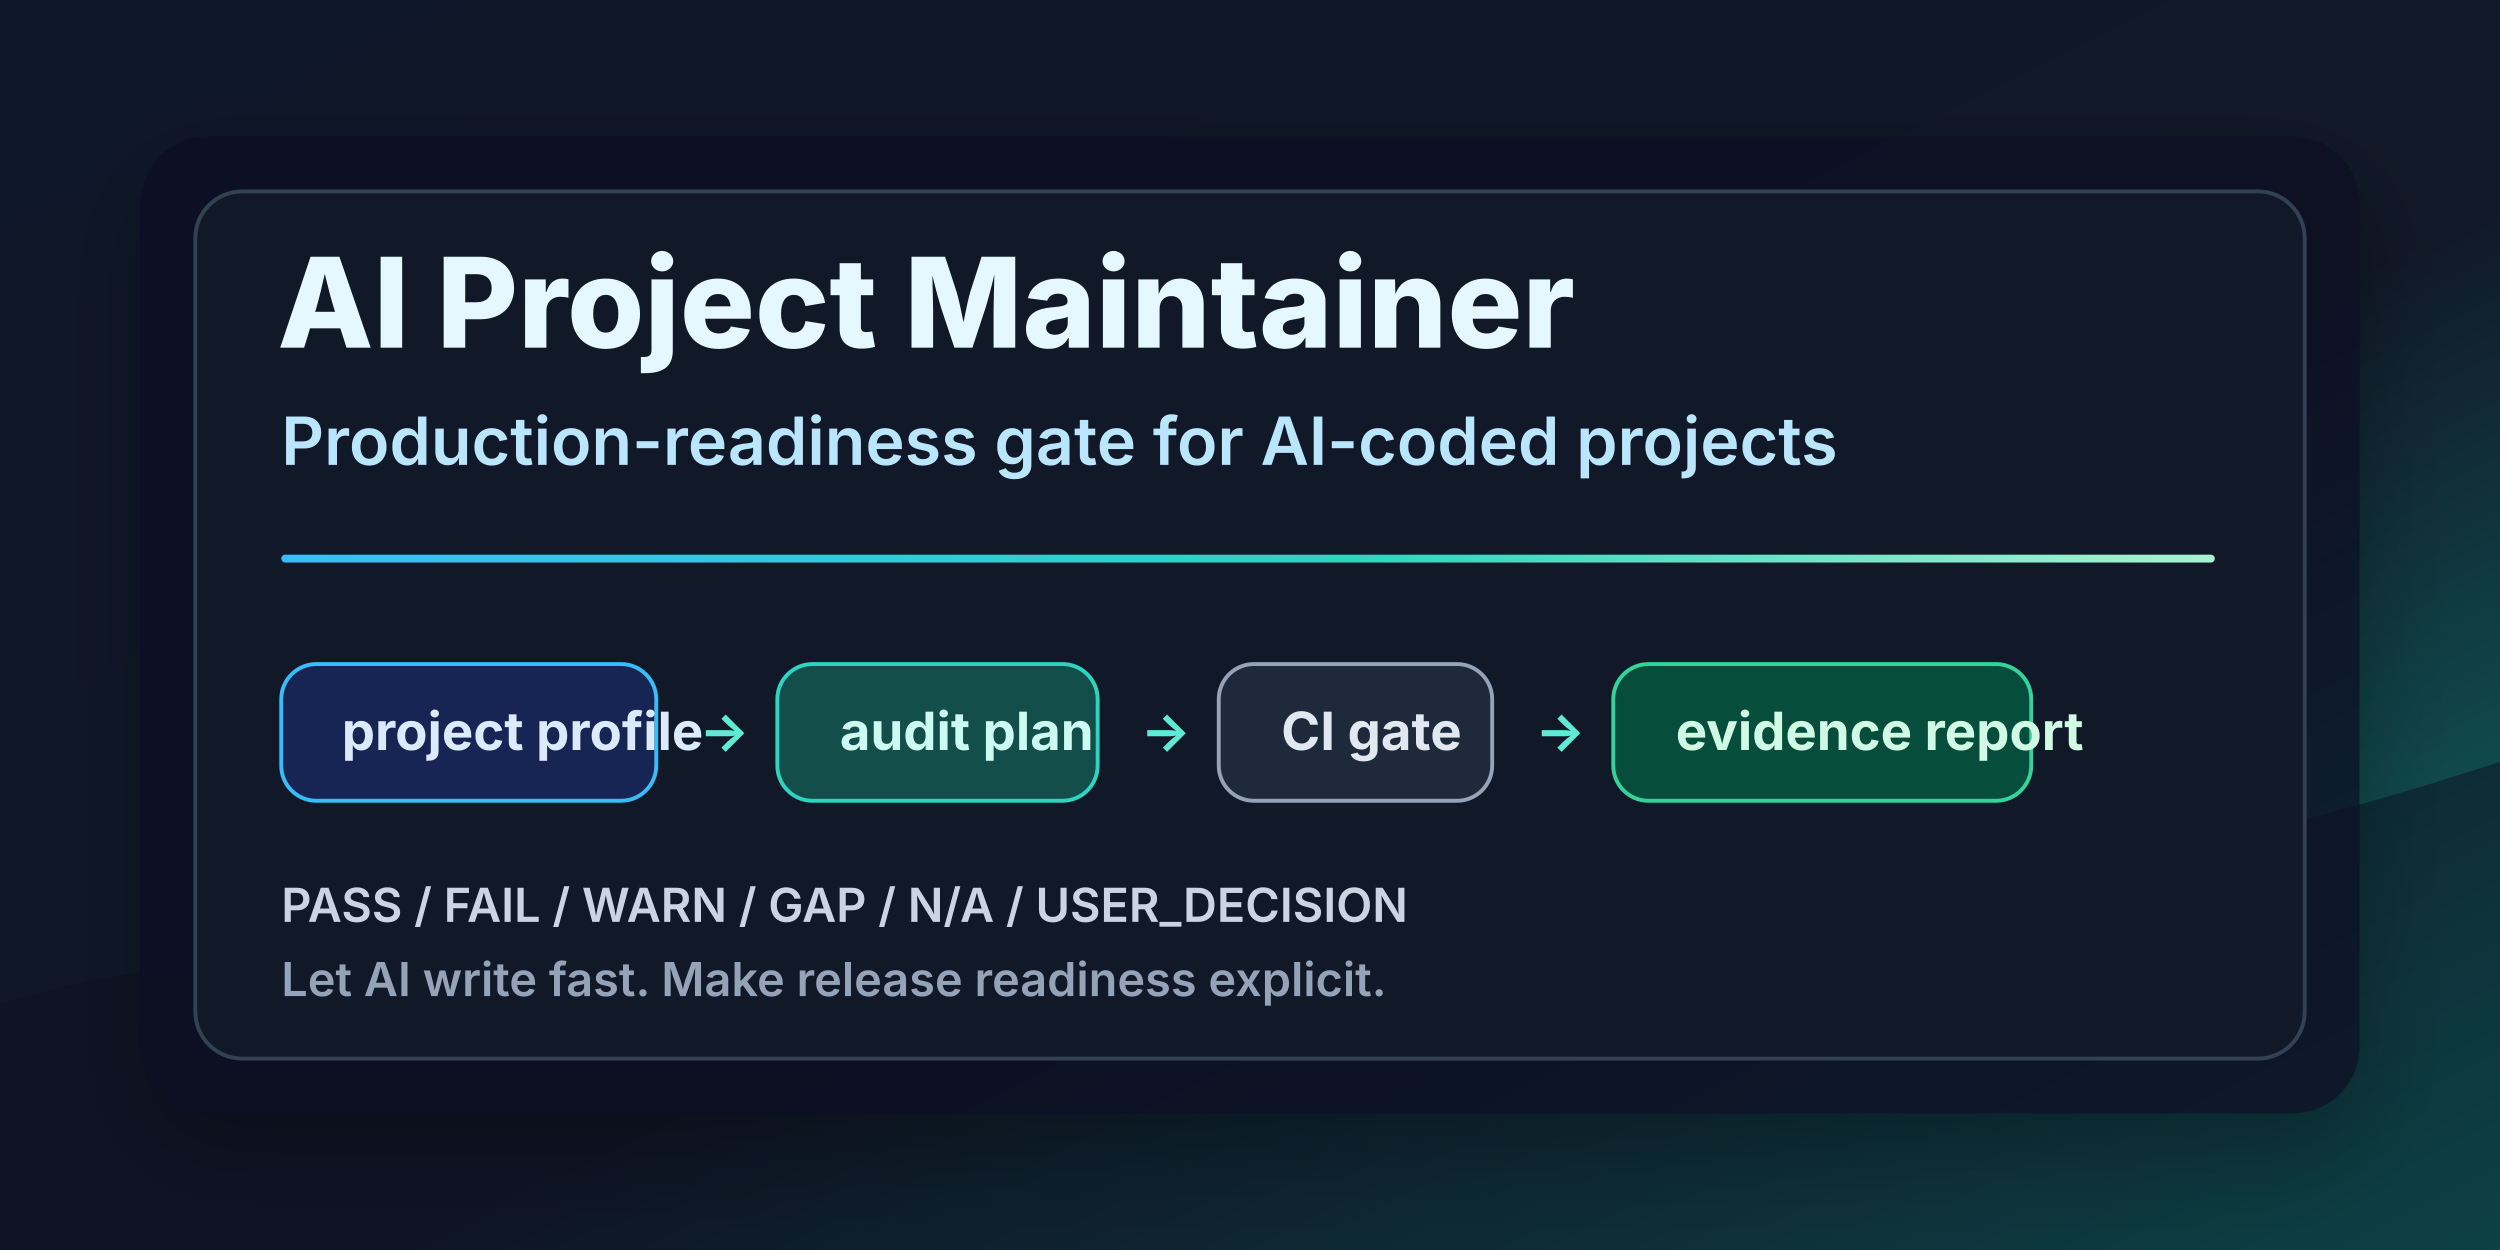
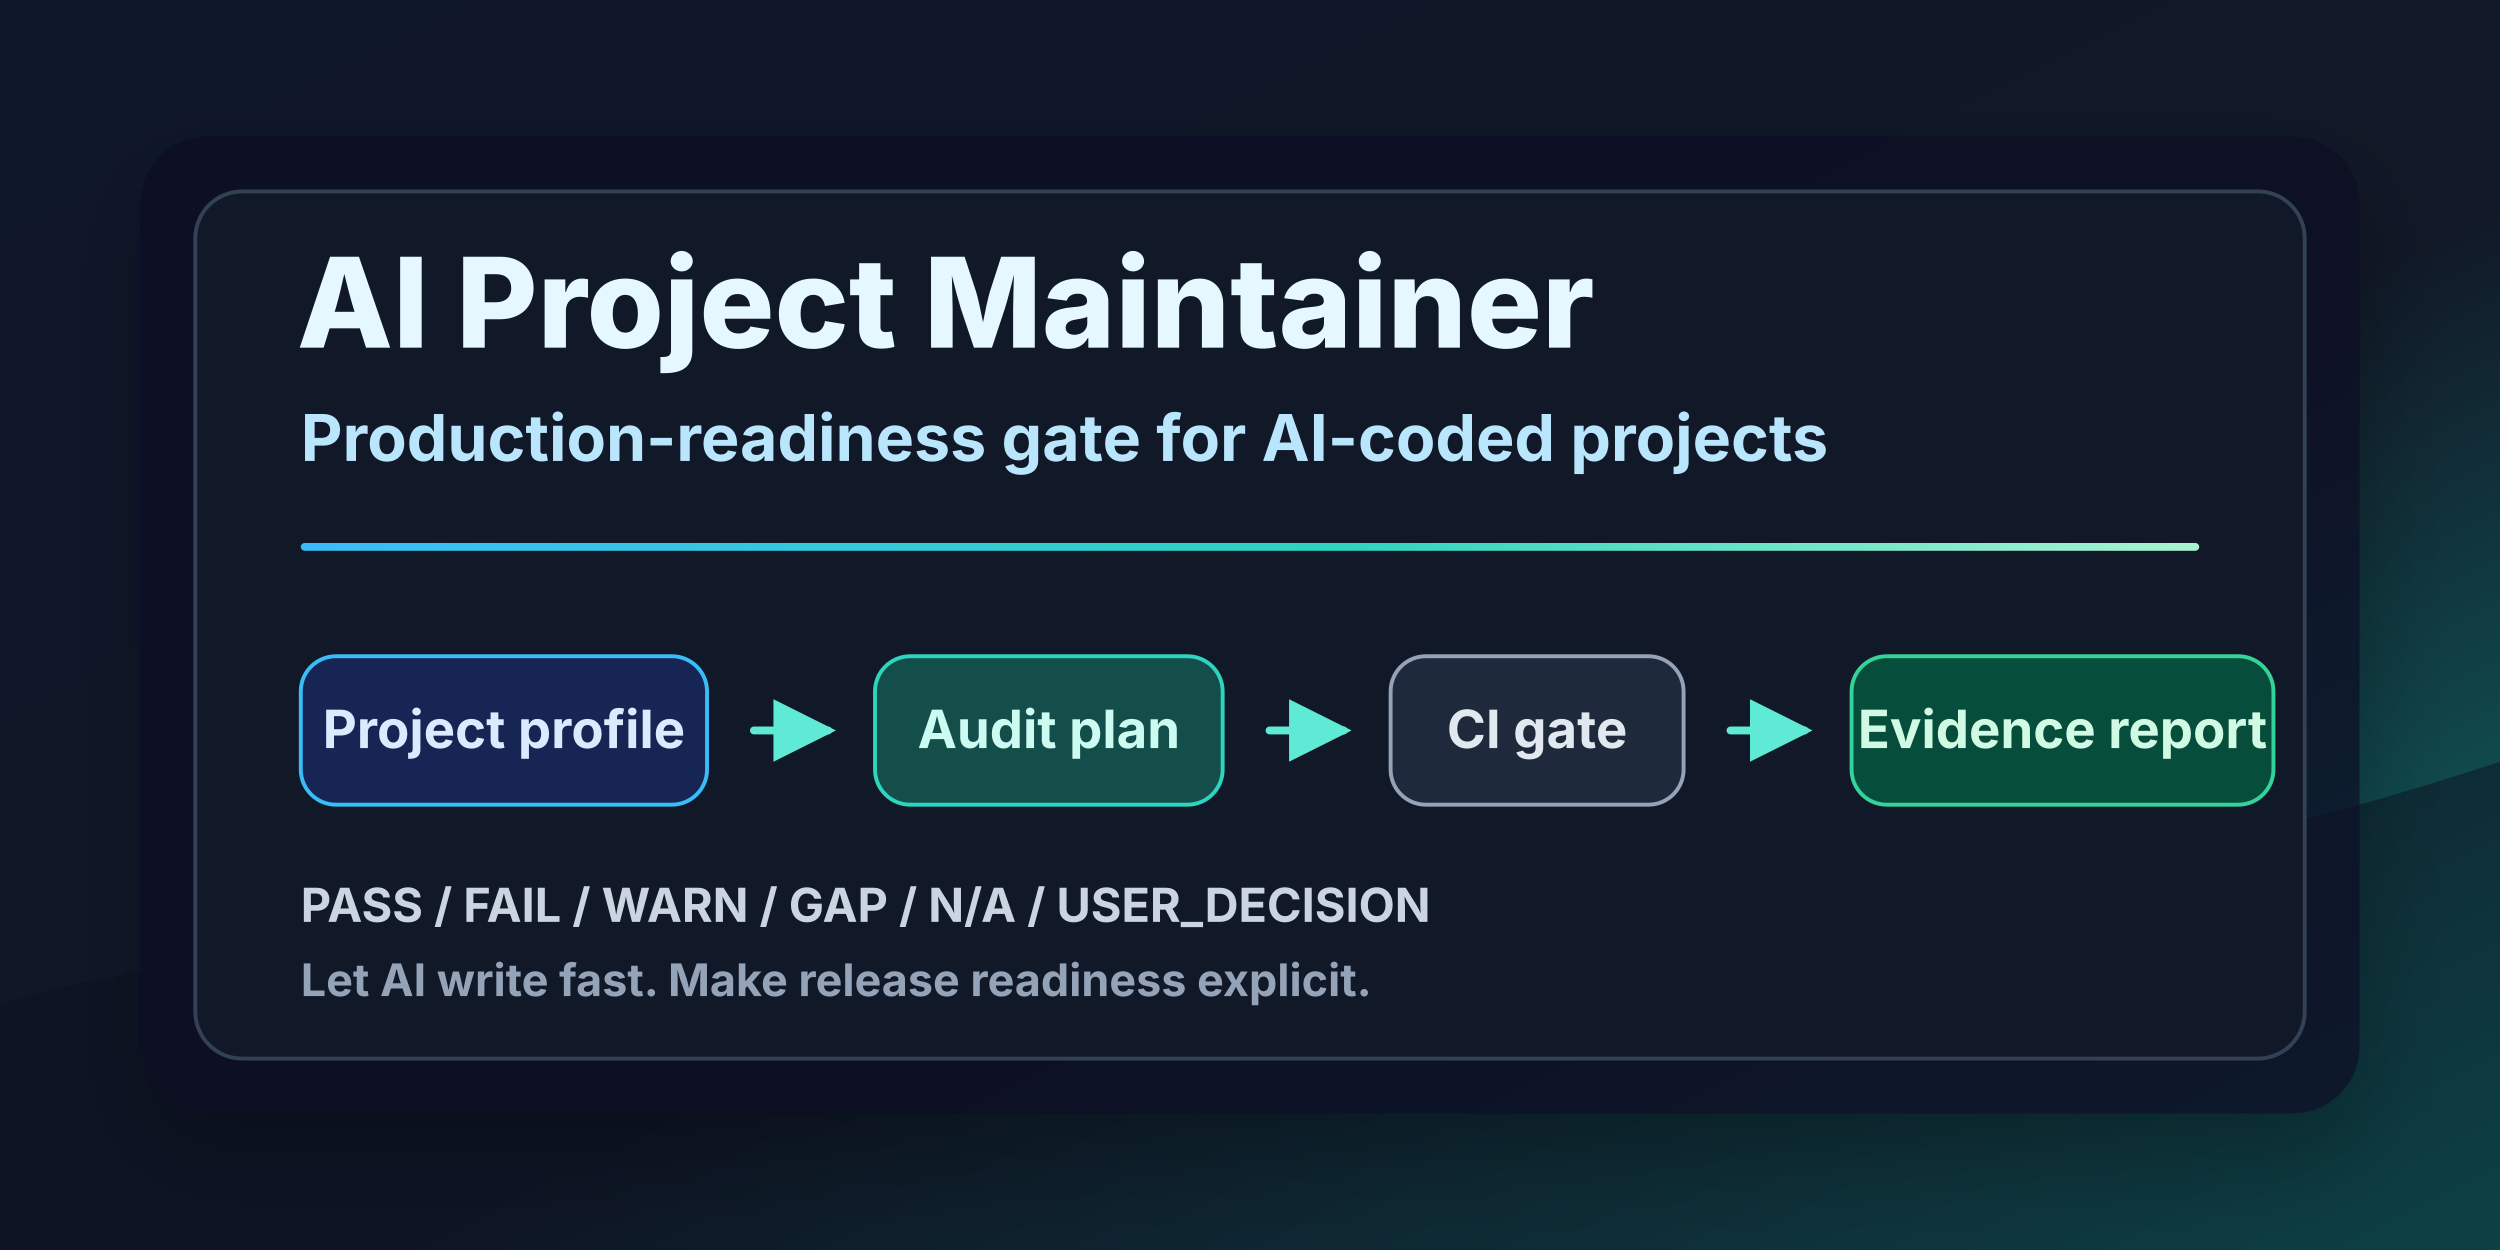
<svg xmlns="http://www.w3.org/2000/svg" width="1280" height="640" viewBox="0 0 1280 640" role="img" aria-labelledby="title desc">
  <defs>
    <linearGradient id="bg" x1="0" y1="0" x2="1" y2="1">
      <stop offset="0%" stop-color="#0f172a" />
      <stop offset="58%" stop-color="#111827" />
      <stop offset="100%" stop-color="#0f766e" />
    </linearGradient>
    <linearGradient id="accent" x1="0" y1="0" x2="1" y2="0">
      <stop offset="0%" stop-color="#38bdf8" />
      <stop offset="55%" stop-color="#2dd4bf" />
      <stop offset="100%" stop-color="#a7f3d0" />
    </linearGradient>
+     <marker id="arrow" markerWidth="12" markerHeight="12" refX="9" refY="6" orient="auto" markerUnits="strokeWidth">
+       <path d="M2 2 L10 6 L2 10 Z" fill="#5eead4" />
+     </marker>
    <filter id="shadow" x="-20%" y="-20%" width="140%" height="140%">
      <feDropShadow dx="0" dy="20" stdDeviation="24" flood-color="#000000" flood-opacity="0.35" />
    </filter>
  </defs>
  <rect width="1280" height="640" fill="url(#bg)" />
  <path d="M0 514 C210 448 322 575 520 501 C768 408 882 521 1280 390 L1280 640 L0 640 Z" fill="#0b1220" opacity="0.52" />
  <rect x="72" y="70" width="1136" height="500" rx="34" fill="#0b1020" opacity="0.72" filter="url(#shadow)" />
  <rect x="100" y="98" width="1080" height="444" rx="24" fill="#111827" stroke="#334155" stroke-width="2" />
-   <text x="142" y="178" fill="#e5f7ff" font-family="Inter, Segoe UI, Arial, sans-serif" font-size="64" font-weight="800" letter-spacing="0">AI Project Maintainer</text>
-   <text x="144" y="238" fill="#bae6fd" font-family="Inter, Segoe UI, Arial, sans-serif" font-size="34" font-weight="600" letter-spacing="0">Production-readiness gate for AI-coded projects</text>
-   <rect x="144" y="284" width="990" height="4" rx="2" fill="url(#accent)" />
-   <g font-family="Inter, Segoe UI, Arial, sans-serif" font-size="27" font-weight="700">
-     <rect x="144" y="340" width="192" height="70" rx="18" fill="#172554" stroke="#38bdf8" stroke-width="2" />
-     <text x="175" y="384" fill="#dbeafe">project profile</text>
-     <text x="358" y="384" fill="#5eead4">-&gt;</text>
-     <rect x="398" y="340" width="164" height="70" rx="18" fill="#134e4a" stroke="#2dd4bf" stroke-width="2" />
-     <text x="430" y="384" fill="#ccfbf1">audit plan</text>
-     <text x="584" y="384" fill="#5eead4">-&gt;</text>
-     <rect x="624" y="340" width="140" height="70" rx="18" fill="#1e293b" stroke="#94a3b8" stroke-width="2" />
-     <text x="656" y="384" fill="#e2e8f0">CI gate</text>
-     <text x="786" y="384" fill="#5eead4">-&gt;</text>
-     <rect x="826" y="340" width="214" height="70" rx="18" fill="#064e3b" stroke="#34d399" stroke-width="2" />
-     <text x="858" y="384" fill="#d1fae5">evidence report</text>
+   <text x="152" y="178" fill="#e5f7ff" font-family="Inter, Segoe UI, Arial, sans-serif" font-size="64" font-weight="800" letter-spacing="0">AI Project Maintainer</text>
+   <text x="154" y="236" fill="#bae6fd" font-family="Inter, Segoe UI, Arial, sans-serif" font-size="33" font-weight="650" letter-spacing="0">Production-readiness gate for AI-coded projects</text>
+   <rect x="154" y="278" width="972" height="4" rx="2" fill="url(#accent)" />
+   <g font-family="Inter, Segoe UI, Arial, sans-serif" font-size="27" font-weight="750" text-anchor="middle">
+     <rect x="154" y="336" width="208" height="76" rx="18" fill="#172554" stroke="#38bdf8" stroke-width="2" />
+     <text x="258" y="383" fill="#dbeafe">Project profile</text>
+     <line x1="386" y1="374" x2="424" y2="374" stroke="#5eead4" stroke-width="4" stroke-linecap="round" marker-end="url(#arrow)" />
+     <rect x="448" y="336" width="178" height="76" rx="18" fill="#134e4a" stroke="#2dd4bf" stroke-width="2" />
+     <text x="537" y="383" fill="#ccfbf1">Audit plan</text>
+     <line x1="650" y1="374" x2="688" y2="374" stroke="#5eead4" stroke-width="4" stroke-linecap="round" marker-end="url(#arrow)" />
+     <rect x="712" y="336" width="150" height="76" rx="18" fill="#1e293b" stroke="#94a3b8" stroke-width="2" />
+     <text x="787" y="383" fill="#e2e8f0">CI gate</text>
+     <line x1="886" y1="374" x2="924" y2="374" stroke="#5eead4" stroke-width="4" stroke-linecap="round" marker-end="url(#arrow)" />
+     <rect x="948" y="336" width="216" height="76" rx="18" fill="#064e3b" stroke="#34d399" stroke-width="2" />
+     <text x="1056" y="383" fill="#d1fae5">Evidence report</text>
  </g>
-   <g font-family="Inter, Segoe UI, Arial, sans-serif" font-size="24" font-weight="600">
-     <text x="144" y="472" fill="#cbd5e1">PASS / FAIL / WARN / GAP / N/A / USER_DECISION</text>
-     <text x="144" y="510" fill="#94a3b8">Let AI write fast. Make release readiness explicit.</text>
+   <g font-family="Inter, Segoe UI, Arial, sans-serif" font-weight="650">
+     <text x="154" y="472" fill="#cbd5e1" font-size="24" letter-spacing="0">PASS / FAIL / WARN / GAP / N/A / USER_DECISION</text>
+     <text x="154" y="510" fill="#94a3b8" font-size="23" letter-spacing="0">Let AI write fast. Make release readiness explicit.</text>
  </g>
</svg>
